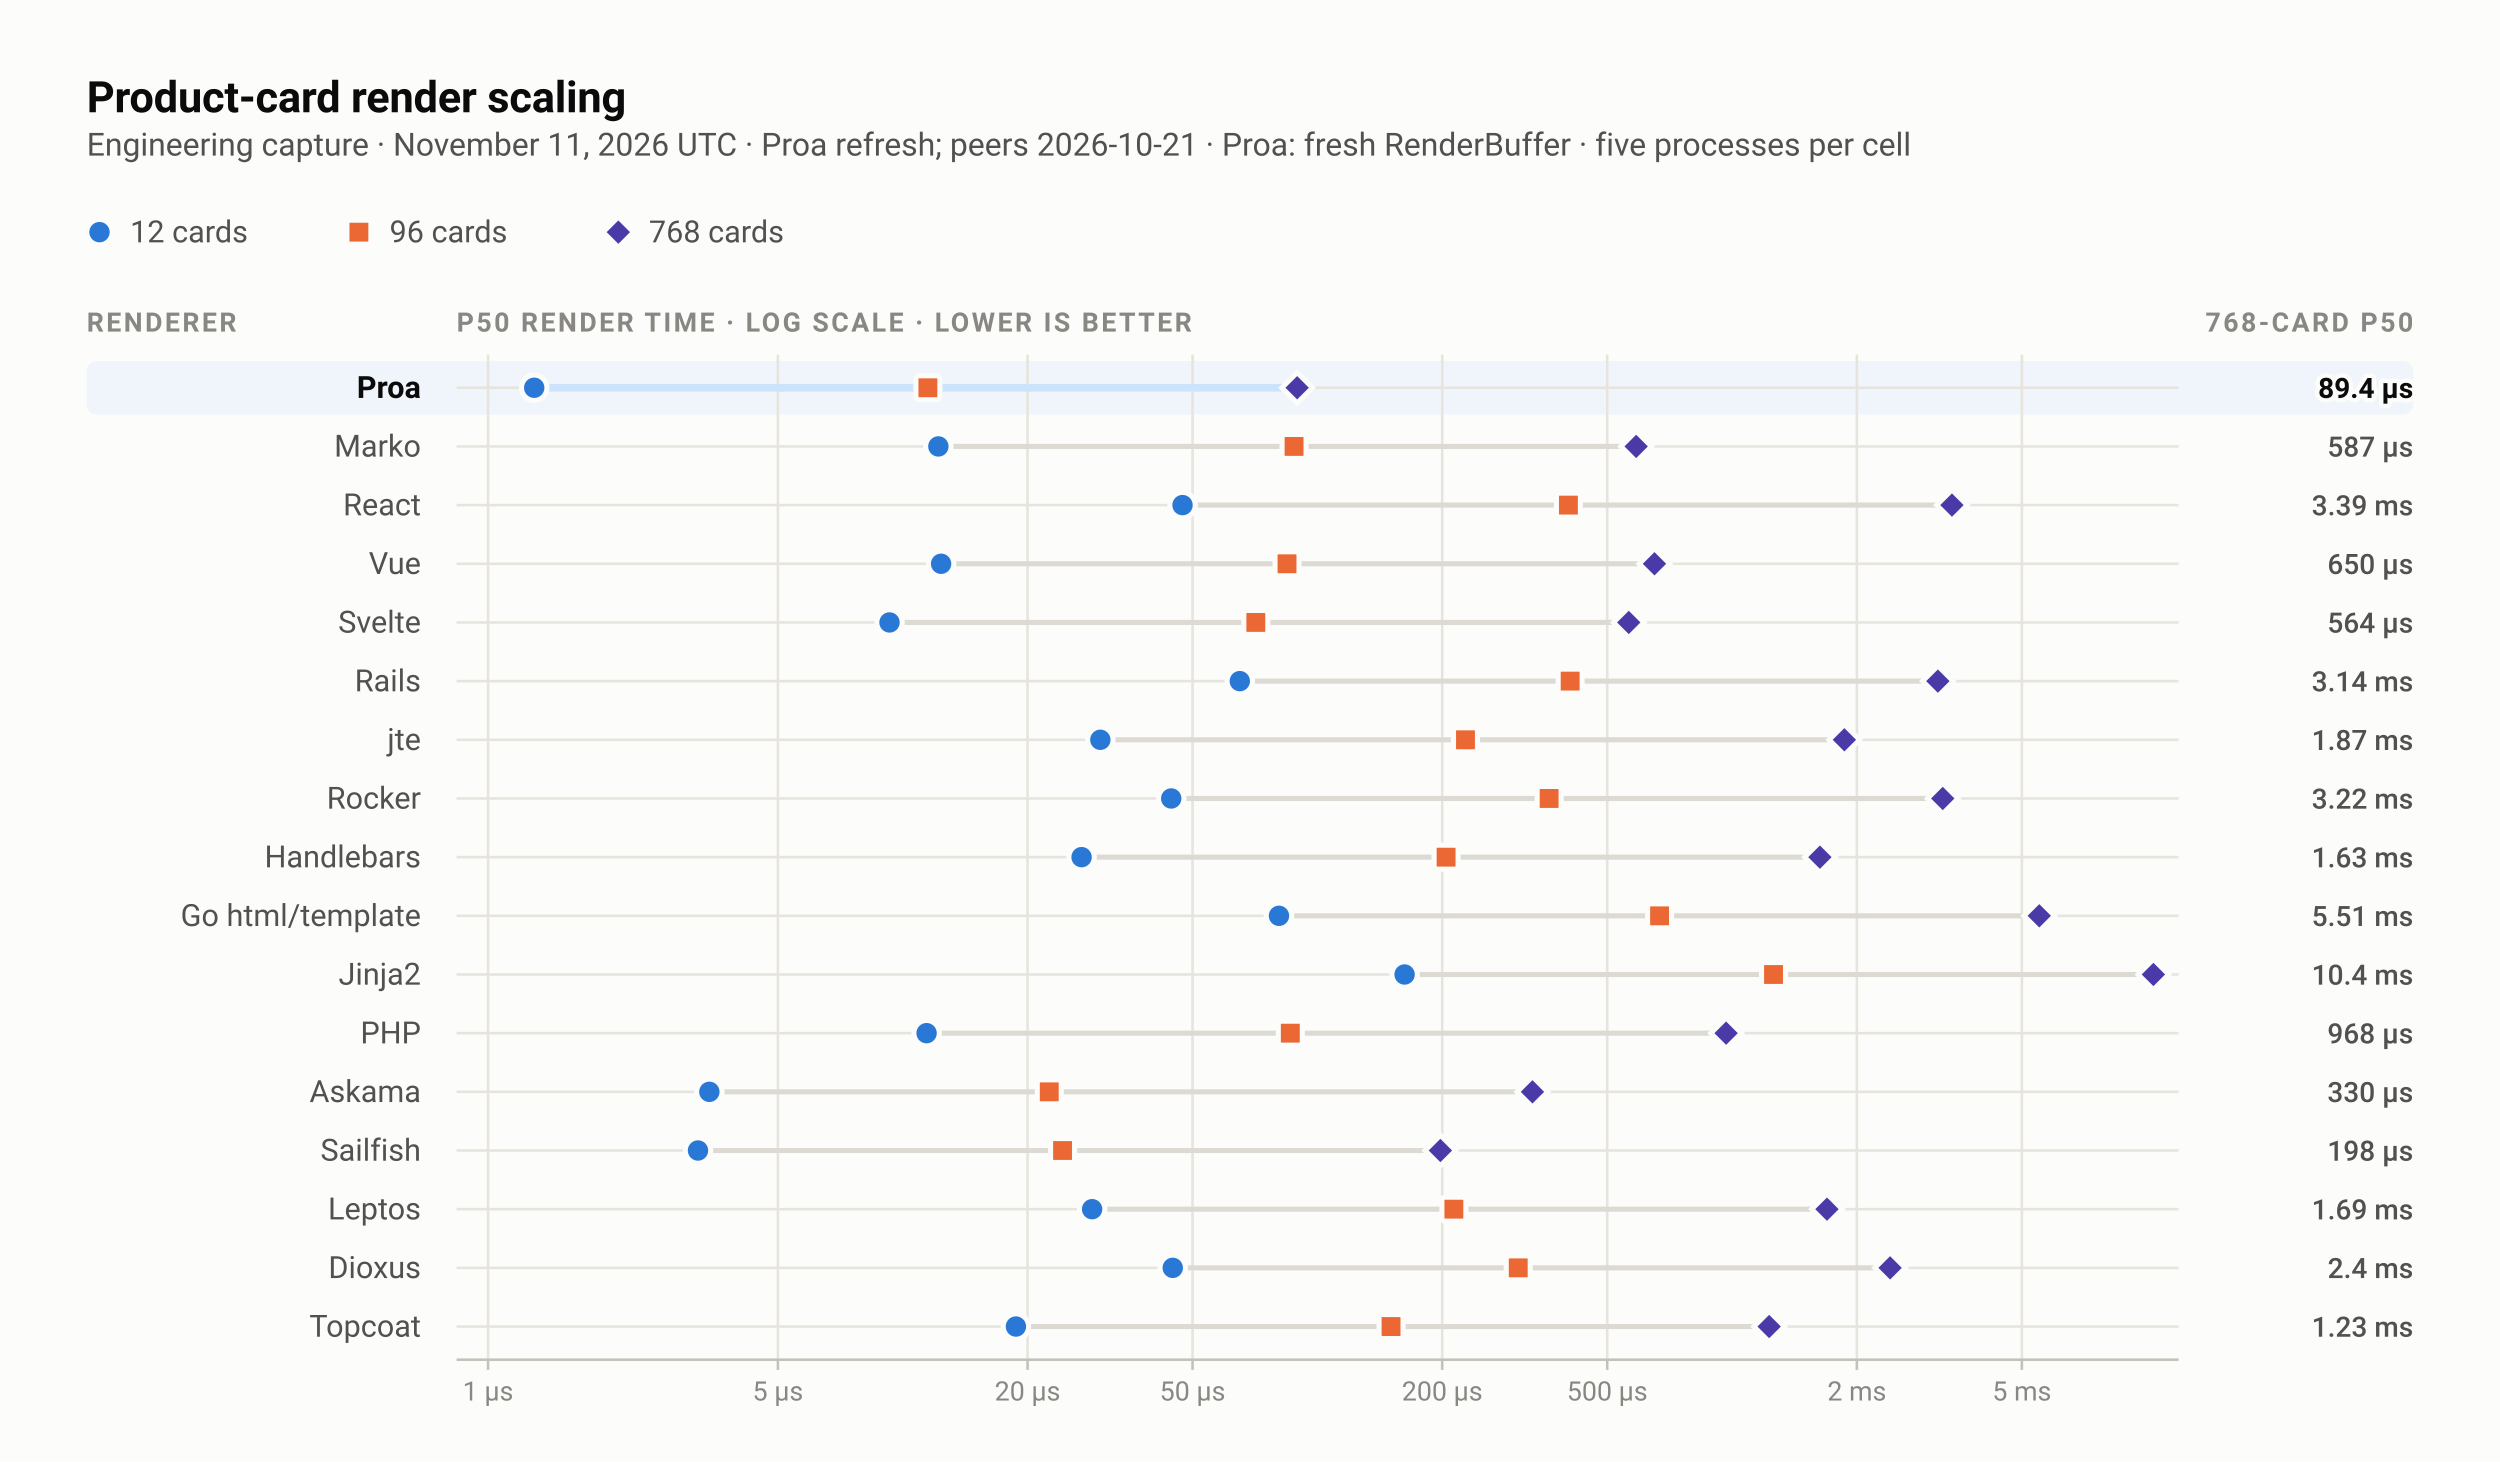
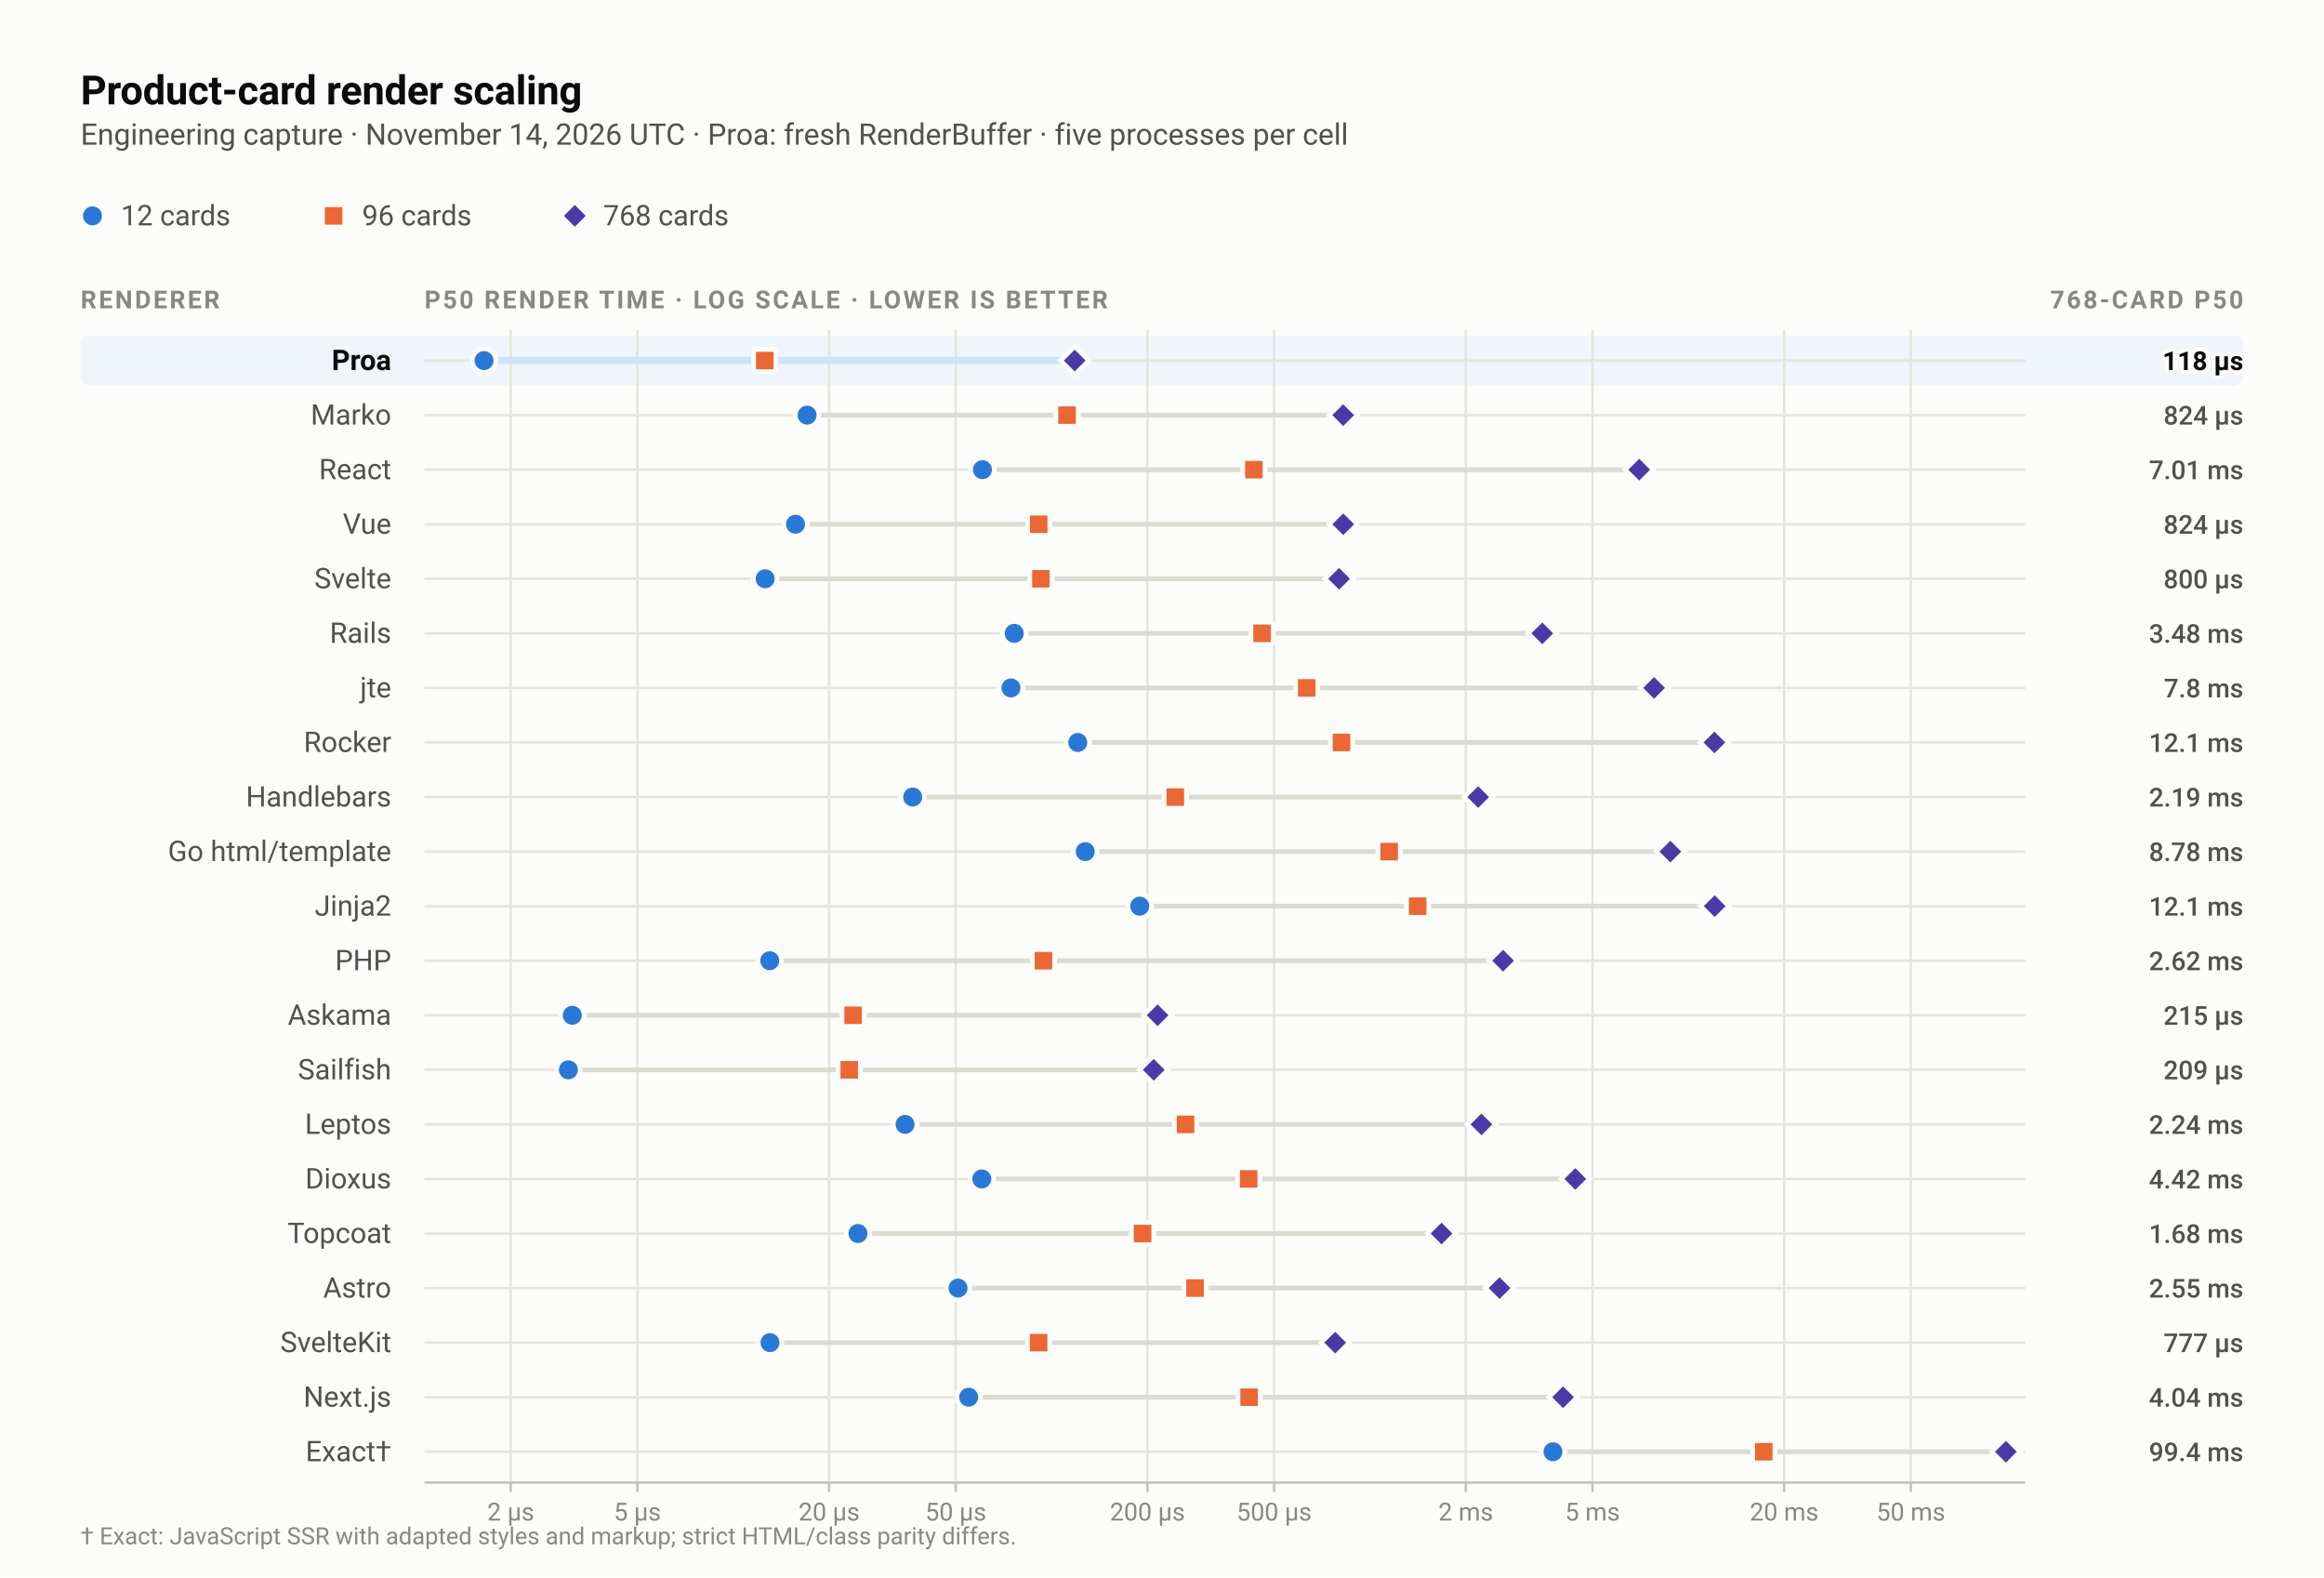
- <svg xmlns="http://www.w3.org/2000/svg" width="980" height="573" viewBox="0 0 980 573" role="img" aria-labelledby="ttl dsc">
+ <svg xmlns="http://www.w3.org/2000/svg" width="980" height="665" viewBox="0 0 980 665" role="img" aria-labelledby="ttl dsc">
  <style>
  text { font-family: system-ui, -apple-system, "Segoe UI", Roboto, "Helvetica Neue", Arial, sans-serif; }
  .t   { font-size: 17px; font-weight: 600; fill: #0b0b0b; letter-spacing: -.005em; }
  .d   { font-size: 12.5px; font-weight: 400; fill: #52514e; }
  .eb  { font-size: 10.5px; font-weight: 600; fill: #898781; letter-spacing: .09em; }
  .cat { font-size: 12px; font-weight: 400; fill: #52514e; }
  .catb{ font-size: 12px; font-weight: 600; fill: #0b0b0b; }
  .lg  { font-size: 12px; font-weight: 400; fill: #52514e; }
  .tick{ font-size: 10.5px; font-weight: 400; fill: #898781; font-variant-numeric: tabular-nums; }
  .val { font-size: 11px; font-weight: 500; fill: #52514e; font-variant-numeric: tabular-nums;
         paint-order: stroke; stroke: #fcfcfb; stroke-width: 3.5px; stroke-linejoin: round; }
  .valb{ font-size: 11px; font-weight: 600; fill: #0b0b0b; font-variant-numeric: tabular-nums;
         paint-order: stroke; stroke: #fcfcfb; stroke-width: 3.5px; stroke-linejoin: round; }
  .valw{ font-size: 11px; font-weight: 600; fill: #fcfcfb; font-variant-numeric: tabular-nums; }
  .note{ font-size: 10px; font-weight: 400; fill: #898781; }
  .mono{ font-family: ui-monospace, SFMono-Regular, "SF Mono", Menlo, Consolas, monospace; }
  .end { text-anchor: end; }
  .mid { text-anchor: middle; }
</style>
-   <rect width="980" height="573" fill="#fcfcfb" />
+   <rect width="980" height="665" fill="#fcfcfb" />
  <text x="34" y="44" class="t">Product-card render scaling</text>
-   <text x="34" y="61" class="d">Engineering capture · November 11, 2026 UTC · Proa refresh; peers 2026-10-21 · Proa: fresh RenderBuffer · five processes per cell</text>
+   <text x="34" y="61" class="d">Engineering capture · November 14, 2026 UTC · Proa: fresh RenderBuffer · five processes per cell</text>
  <circle cx="39" cy="91" r="5" fill="#2a78d6" stroke="#fcfcfb" stroke-width="2" />
  <text x="51" y="95" class="lg">12 cards</text>
  <rect x="135.99" y="86.3" width="9.4" height="9.4" rx="1.2" fill="#eb6834" stroke="#fcfcfb" stroke-width="2" />
  <text x="152.69" y="95" class="lg">96 cards</text>
  <path d="M242.38 85L248.38 91L242.38 97L236.38 91Z" fill="#4a3aa7" stroke="#fcfcfb" stroke-width="2" />
  <text x="254.38" y="95" class="lg">768 cards</text>
  <text x="34" y="130" class="eb">RENDERER</text>
  <text x="179" y="130" class="eb">P50 RENDER TIME · LOG SCALE · LOWER IS BETTER</text>
  <text x="946" y="130" class="eb end" text-anchor="end">768-CARD P50</text>
  <rect x="34" y="141.5" width="912" height="21" rx="4" fill="#cde2fb" opacity=".28" />
  <g text-anchor="middle">
-     <path d="M191.32 139L191.32 533" stroke="#e6e4dc" stroke-width="1" />
-     <path d="M191.32 533L191.32 537" stroke="#c3c2b7" stroke-width="1" />
-     <text x="191.32" y="549" class="tick mid">1 µs</text>
-     <path d="M304.94 139L304.94 533" stroke="#e6e4dc" stroke-width="1" />
-     <path d="M304.94 533L304.94 537" stroke="#c3c2b7" stroke-width="1" />
-     <text x="304.94" y="549" class="tick mid">5 µs</text>
-     <path d="M402.8 139L402.8 533" stroke="#e6e4dc" stroke-width="1" />
-     <path d="M402.8 533L402.8 537" stroke="#c3c2b7" stroke-width="1" />
-     <text x="402.8" y="549" class="tick mid">20 µs</text>
-     <path d="M467.48 139L467.48 533" stroke="#e6e4dc" stroke-width="1" />
-     <path d="M467.48 533L467.48 537" stroke="#c3c2b7" stroke-width="1" />
-     <text x="467.48" y="549" class="tick mid">50 µs</text>
-     <path d="M565.34 139L565.34 533" stroke="#e6e4dc" stroke-width="1" />
-     <path d="M565.34 533L565.34 537" stroke="#c3c2b7" stroke-width="1" />
-     <text x="565.34" y="549" class="tick mid">200 µs</text>
-     <path d="M630.03 139L630.03 533" stroke="#e6e4dc" stroke-width="1" />
-     <path d="M630.03 533L630.03 537" stroke="#c3c2b7" stroke-width="1" />
-     <text x="630.03" y="549" class="tick mid">500 µs</text>
-     <path d="M727.89 139L727.89 533" stroke="#e6e4dc" stroke-width="1" />
-     <path d="M727.89 533L727.89 537" stroke="#c3c2b7" stroke-width="1" />
-     <text x="727.89" y="549" class="tick mid">2 ms</text>
-     <path d="M792.57 139L792.57 533" stroke="#e6e4dc" stroke-width="1" />
-     <path d="M792.57 533L792.57 537" stroke="#c3c2b7" stroke-width="1" />
-     <text x="792.57" y="549" class="tick mid">5 ms</text>
-     <path d="M179 533L854 533" stroke="#c3c2b7" stroke-width="1" />
+     <path d="M215.37 139L215.37 625" stroke="#e6e4dc" stroke-width="1" />
+     <path d="M215.37 625L215.37 629" stroke="#c3c2b7" stroke-width="1" />
+     <text x="215.37" y="641" class="tick mid">2 µs</text>
+     <path d="M268.79 139L268.79 625" stroke="#e6e4dc" stroke-width="1" />
+     <path d="M268.79 625L268.79 629" stroke="#c3c2b7" stroke-width="1" />
+     <text x="268.79" y="641" class="tick mid">5 µs</text>
+     <path d="M349.61 139L349.61 625" stroke="#e6e4dc" stroke-width="1" />
+     <path d="M349.61 625L349.61 629" stroke="#c3c2b7" stroke-width="1" />
+     <text x="349.61" y="641" class="tick mid">20 µs</text>
+     <path d="M403.04 139L403.04 625" stroke="#e6e4dc" stroke-width="1" />
+     <path d="M403.04 625L403.04 629" stroke="#c3c2b7" stroke-width="1" />
+     <text x="403.04" y="641" class="tick mid">50 µs</text>
+     <path d="M483.86 139L483.86 625" stroke="#e6e4dc" stroke-width="1" />
+     <path d="M483.86 625L483.86 629" stroke="#c3c2b7" stroke-width="1" />
+     <text x="483.86" y="641" class="tick mid">200 µs</text>
+     <path d="M537.28 139L537.28 625" stroke="#e6e4dc" stroke-width="1" />
+     <path d="M537.28 625L537.28 629" stroke="#c3c2b7" stroke-width="1" />
+     <text x="537.28" y="641" class="tick mid">500 µs</text>
+     <path d="M618.11 139L618.11 625" stroke="#e6e4dc" stroke-width="1" />
+     <path d="M618.11 625L618.11 629" stroke="#c3c2b7" stroke-width="1" />
+     <text x="618.11" y="641" class="tick mid">2 ms</text>
+     <path d="M671.53 139L671.53 625" stroke="#e6e4dc" stroke-width="1" />
+     <path d="M671.53 625L671.53 629" stroke="#c3c2b7" stroke-width="1" />
+     <text x="671.53" y="641" class="tick mid">5 ms</text>
+     <path d="M752.36 139L752.36 625" stroke="#e6e4dc" stroke-width="1" />
+     <path d="M752.36 625L752.36 629" stroke="#c3c2b7" stroke-width="1" />
+     <text x="752.36" y="641" class="tick mid">20 ms</text>
+     <path d="M805.78 139L805.78 625" stroke="#e6e4dc" stroke-width="1" />
+     <path d="M805.78 625L805.78 629" stroke="#c3c2b7" stroke-width="1" />
+     <text x="805.78" y="641" class="tick mid">50 ms</text>
+     <path d="M179 625L854 625" stroke="#c3c2b7" stroke-width="1" />
  </g>
  <path d="M179 152L854 152" stroke="#e6e4dc" stroke-width="1" />
-   <path d="M209.41 152L508.48 152" stroke="#cde2fb" stroke-width="3" />
+   <path d="M204.12 152L453.18 152" stroke="#cde2fb" stroke-width="3" />
  <text x="165" y="156" class="catb end" text-anchor="end">Proa</text>
-   <circle cx="209.41" cy="152" r="5" fill="#2a78d6" stroke="#fcfcfb" stroke-width="2" />
-   <rect x="359.03" y="147.3" width="9.4" height="9.4" rx="1.2" fill="#eb6834" stroke="#fcfcfb" stroke-width="2" />
-   <path d="M508.48 146L514.48 152L508.48 158L502.48 152Z" fill="#4a3aa7" stroke="#fcfcfb" stroke-width="2" />
-   <text x="946" y="156" class="valb end" text-anchor="end">89.4 µs</text>
+   <circle cx="204.12" cy="152" r="5" fill="#2a78d6" stroke="#fcfcfb" stroke-width="2" />
+   <rect x="317.77" y="147.3" width="9.4" height="9.4" rx="1.2" fill="#eb6834" stroke="#fcfcfb" stroke-width="2" />
+   <path d="M453.18 146L459.18 152L453.18 158L447.18 152Z" fill="#4a3aa7" stroke="#fcfcfb" stroke-width="2" />
+   <text x="946" y="156" class="valb end" text-anchor="end">118 µs</text>
  <path d="M179 175L854 175" stroke="#e6e4dc" stroke-width="1" />
-   <path d="M367.84 175L641.37 175" stroke="#dcdad2" stroke-width="2" />
+   <path d="M340.34 175L566.41 175" stroke="#dcdad2" stroke-width="2" />
  <text x="165" y="179" class="cat end" text-anchor="end">Marko</text>
-   <circle cx="367.84" cy="175" r="5" fill="#2a78d6" stroke="#fcfcfb" stroke-width="2" />
-   <rect x="502.57" y="170.3" width="9.4" height="9.4" rx="1.2" fill="#eb6834" stroke="#fcfcfb" stroke-width="2" />
-   <path d="M641.37 169L647.37 175L641.37 181L635.37 175Z" fill="#4a3aa7" stroke="#fcfcfb" stroke-width="2" />
-   <text x="946" y="179" class="val end" text-anchor="end">587 µs</text>
+   <circle cx="340.34" cy="175" r="5" fill="#2a78d6" stroke="#fcfcfb" stroke-width="2" />
+   <rect x="445.26" y="170.3" width="9.4" height="9.4" rx="1.2" fill="#eb6834" stroke="#fcfcfb" stroke-width="2" />
+   <path d="M566.41 169L572.41 175L566.41 181L560.41 175Z" fill="#4a3aa7" stroke="#fcfcfb" stroke-width="2" />
+   <text x="946" y="179" class="val end" text-anchor="end">824 µs</text>
  <path d="M179 198L854 198" stroke="#e6e4dc" stroke-width="1" />
-   <path d="M463.55 198L765.16 198" stroke="#dcdad2" stroke-width="2" />
+   <path d="M414.28 198L691.23 198" stroke="#dcdad2" stroke-width="2" />
  <text x="165" y="202" class="cat end" text-anchor="end">React</text>
-   <circle cx="463.55" cy="198" r="5" fill="#2a78d6" stroke="#fcfcfb" stroke-width="2" />
-   <rect x="610.12" y="193.3" width="9.4" height="9.4" rx="1.2" fill="#eb6834" stroke="#fcfcfb" stroke-width="2" />
-   <path d="M765.16 192L771.16 198L765.16 204L759.16 198Z" fill="#4a3aa7" stroke="#fcfcfb" stroke-width="2" />
-   <text x="946" y="202" class="val end" text-anchor="end">3.39 ms</text>
+   <circle cx="414.28" cy="198" r="5" fill="#2a78d6" stroke="#fcfcfb" stroke-width="2" />
+   <rect x="524.04" y="193.3" width="9.4" height="9.4" rx="1.2" fill="#eb6834" stroke="#fcfcfb" stroke-width="2" />
+   <path d="M691.23 192L697.23 198L691.23 204L685.23 198Z" fill="#4a3aa7" stroke="#fcfcfb" stroke-width="2" />
+   <text x="946" y="202" class="val end" text-anchor="end">7.01 ms</text>
  <path d="M179 221L854 221" stroke="#e6e4dc" stroke-width="1" />
-   <path d="M368.91 221L648.55 221" stroke="#dcdad2" stroke-width="2" />
+   <path d="M335.47 221L566.42 221" stroke="#dcdad2" stroke-width="2" />
  <text x="165" y="225" class="cat end" text-anchor="end">Vue</text>
-   <circle cx="368.91" cy="221" r="5" fill="#2a78d6" stroke="#fcfcfb" stroke-width="2" />
-   <rect x="499.81" y="216.3" width="9.4" height="9.4" rx="1.2" fill="#eb6834" stroke="#fcfcfb" stroke-width="2" />
-   <path d="M648.55 215L654.55 221L648.55 227L642.55 221Z" fill="#4a3aa7" stroke="#fcfcfb" stroke-width="2" />
-   <text x="946" y="225" class="val end" text-anchor="end">650 µs</text>
+   <circle cx="335.47" cy="221" r="5" fill="#2a78d6" stroke="#fcfcfb" stroke-width="2" />
+   <rect x="433.3" y="216.3" width="9.4" height="9.4" rx="1.2" fill="#eb6834" stroke="#fcfcfb" stroke-width="2" />
+   <path d="M566.42 215L572.42 221L566.42 227L560.42 221Z" fill="#4a3aa7" stroke="#fcfcfb" stroke-width="2" />
+   <text x="946" y="225" class="val end" text-anchor="end">824 µs</text>
  <path d="M179 244L854 244" stroke="#e6e4dc" stroke-width="1" />
-   <path d="M348.69 244L638.47 244" stroke="#dcdad2" stroke-width="2" />
+   <path d="M322.65 244L564.67 244" stroke="#dcdad2" stroke-width="2" />
  <text x="165" y="248" class="cat end" text-anchor="end">Svelte</text>
-   <circle cx="348.69" cy="244" r="5" fill="#2a78d6" stroke="#fcfcfb" stroke-width="2" />
-   <rect x="487.58" y="239.3" width="9.4" height="9.4" rx="1.2" fill="#eb6834" stroke="#fcfcfb" stroke-width="2" />
-   <path d="M638.47 238L644.47 244L638.47 250L632.47 244Z" fill="#4a3aa7" stroke="#fcfcfb" stroke-width="2" />
-   <text x="946" y="248" class="val end" text-anchor="end">564 µs</text>
+   <circle cx="322.65" cy="244" r="5" fill="#2a78d6" stroke="#fcfcfb" stroke-width="2" />
+   <rect x="434.23" y="239.3" width="9.4" height="9.4" rx="1.2" fill="#eb6834" stroke="#fcfcfb" stroke-width="2" />
+   <path d="M564.67 238L570.67 244L564.67 250L558.67 244Z" fill="#4a3aa7" stroke="#fcfcfb" stroke-width="2" />
+   <text x="946" y="248" class="val end" text-anchor="end">800 µs</text>
  <path d="M179 267L854 267" stroke="#e6e4dc" stroke-width="1" />
-   <path d="M486 267L759.64 267" stroke="#dcdad2" stroke-width="2" />
+   <path d="M427.69 267L650.37 267" stroke="#dcdad2" stroke-width="2" />
  <text x="165" y="271" class="cat end" text-anchor="end">Rails</text>
-   <circle cx="486" cy="267" r="5" fill="#2a78d6" stroke="#fcfcfb" stroke-width="2" />
-   <rect x="610.8" y="262.3" width="9.4" height="9.4" rx="1.2" fill="#eb6834" stroke="#fcfcfb" stroke-width="2" />
-   <path d="M759.64 261L765.64 267L759.64 273L753.64 267Z" fill="#4a3aa7" stroke="#fcfcfb" stroke-width="2" />
-   <text x="946" y="271" class="val end" text-anchor="end">3.14 ms</text>
+   <circle cx="427.69" cy="267" r="5" fill="#2a78d6" stroke="#fcfcfb" stroke-width="2" />
+   <rect x="527.51" y="262.3" width="9.4" height="9.4" rx="1.2" fill="#eb6834" stroke="#fcfcfb" stroke-width="2" />
+   <path d="M650.37 261L656.37 267L650.37 273L644.37 267Z" fill="#4a3aa7" stroke="#fcfcfb" stroke-width="2" />
+   <text x="946" y="271" class="val end" text-anchor="end">3.48 ms</text>
  <path d="M179 290L854 290" stroke="#e6e4dc" stroke-width="1" />
-   <path d="M431.33 290L722.99 290" stroke="#dcdad2" stroke-width="2" />
+   <path d="M426.32 290L697.49 290" stroke="#dcdad2" stroke-width="2" />
  <text x="165" y="294" class="cat end" text-anchor="end">jte</text>
-   <circle cx="431.33" cy="290" r="5" fill="#2a78d6" stroke="#fcfcfb" stroke-width="2" />
-   <rect x="569.77" y="285.3" width="9.4" height="9.4" rx="1.2" fill="#eb6834" stroke="#fcfcfb" stroke-width="2" />
-   <path d="M722.99 284L728.99 290L722.99 296L716.99 290Z" fill="#4a3aa7" stroke="#fcfcfb" stroke-width="2" />
-   <text x="946" y="294" class="val end" text-anchor="end">1.87 ms</text>
+   <circle cx="426.32" cy="290" r="5" fill="#2a78d6" stroke="#fcfcfb" stroke-width="2" />
+   <rect x="546.33" y="285.3" width="9.4" height="9.4" rx="1.2" fill="#eb6834" stroke="#fcfcfb" stroke-width="2" />
+   <path d="M697.49 284L703.49 290L697.49 296L691.49 290Z" fill="#4a3aa7" stroke="#fcfcfb" stroke-width="2" />
+   <text x="946" y="294" class="val end" text-anchor="end">7.8 ms</text>
  <path d="M179 313L854 313" stroke="#e6e4dc" stroke-width="1" />
-   <path d="M459.12 313L761.55 313" stroke="#dcdad2" stroke-width="2" />
+   <path d="M454.48 313L722.94 313" stroke="#dcdad2" stroke-width="2" />
  <text x="165" y="317" class="cat end" text-anchor="end">Rocker</text>
-   <circle cx="459.12" cy="313" r="5" fill="#2a78d6" stroke="#fcfcfb" stroke-width="2" />
-   <rect x="602.56" y="308.3" width="9.4" height="9.4" rx="1.2" fill="#eb6834" stroke="#fcfcfb" stroke-width="2" />
-   <path d="M761.55 307L767.55 313L761.55 319L755.55 313Z" fill="#4a3aa7" stroke="#fcfcfb" stroke-width="2" />
-   <text x="946" y="317" class="val end" text-anchor="end">3.22 ms</text>
+   <circle cx="454.48" cy="313" r="5" fill="#2a78d6" stroke="#fcfcfb" stroke-width="2" />
+   <rect x="560.99" y="308.3" width="9.4" height="9.4" rx="1.2" fill="#eb6834" stroke="#fcfcfb" stroke-width="2" />
+   <path d="M722.94 307L728.94 313L722.94 319L716.94 313Z" fill="#4a3aa7" stroke="#fcfcfb" stroke-width="2" />
+   <text x="946" y="317" class="val end" text-anchor="end">12.1 ms</text>
  <path d="M179 336L854 336" stroke="#e6e4dc" stroke-width="1" />
-   <path d="M423.98 336L713.4 336" stroke="#dcdad2" stroke-width="2" />
+   <path d="M384.86 336L623.32 336" stroke="#dcdad2" stroke-width="2" />
  <text x="165" y="340" class="cat end" text-anchor="end">Handlebars</text>
-   <circle cx="423.98" cy="336" r="5" fill="#2a78d6" stroke="#fcfcfb" stroke-width="2" />
-   <rect x="562.17" y="331.3" width="9.4" height="9.4" rx="1.2" fill="#eb6834" stroke="#fcfcfb" stroke-width="2" />
-   <path d="M713.4 330L719.4 336L713.4 342L707.4 336Z" fill="#4a3aa7" stroke="#fcfcfb" stroke-width="2" />
-   <text x="946" y="340" class="val end" text-anchor="end">1.63 ms</text>
+   <circle cx="384.86" cy="336" r="5" fill="#2a78d6" stroke="#fcfcfb" stroke-width="2" />
+   <rect x="490.9" y="331.3" width="9.4" height="9.4" rx="1.2" fill="#eb6834" stroke="#fcfcfb" stroke-width="2" />
+   <path d="M623.32 330L629.32 336L623.32 342L617.32 336Z" fill="#4a3aa7" stroke="#fcfcfb" stroke-width="2" />
+   <text x="946" y="340" class="val end" text-anchor="end">2.19 ms</text>
  <path d="M179 359L854 359" stroke="#e6e4dc" stroke-width="1" />
-   <path d="M501.36 359L799.39 359" stroke="#dcdad2" stroke-width="2" />
+   <path d="M457.63 359L704.36 359" stroke="#dcdad2" stroke-width="2" />
  <text x="165" y="363" class="cat end" text-anchor="end">Go html/template</text>
-   <circle cx="501.36" cy="359" r="5" fill="#2a78d6" stroke="#fcfcfb" stroke-width="2" />
-   <rect x="645.85" y="354.3" width="9.4" height="9.4" rx="1.2" fill="#eb6834" stroke="#fcfcfb" stroke-width="2" />
-   <path d="M799.39 353L805.39 359L799.39 365L793.39 359Z" fill="#4a3aa7" stroke="#fcfcfb" stroke-width="2" />
-   <text x="946" y="363" class="val end" text-anchor="end">5.51 ms</text>
+   <circle cx="457.63" cy="359" r="5" fill="#2a78d6" stroke="#fcfcfb" stroke-width="2" />
+   <rect x="581.09" y="354.3" width="9.4" height="9.4" rx="1.2" fill="#eb6834" stroke="#fcfcfb" stroke-width="2" />
+   <path d="M704.36 353L710.36 359L704.36 365L698.36 359Z" fill="#4a3aa7" stroke="#fcfcfb" stroke-width="2" />
+   <text x="946" y="363" class="val end" text-anchor="end">8.78 ms</text>
  <path d="M179 382L854 382" stroke="#e6e4dc" stroke-width="1" />
-   <path d="M550.6 382L844.13 382" stroke="#dcdad2" stroke-width="2" />
+   <path d="M480.62 382L723.05 382" stroke="#dcdad2" stroke-width="2" />
  <text x="165" y="386" class="cat end" text-anchor="end">Jinja2</text>
-   <circle cx="550.6" cy="382" r="5" fill="#2a78d6" stroke="#fcfcfb" stroke-width="2" />
-   <rect x="690.52" y="377.3" width="9.4" height="9.4" rx="1.2" fill="#eb6834" stroke="#fcfcfb" stroke-width="2" />
-   <path d="M844.13 376L850.13 382L844.13 388L838.13 382Z" fill="#4a3aa7" stroke="#fcfcfb" stroke-width="2" />
-   <text x="946" y="386" class="val end" text-anchor="end">10.4 ms</text>
+   <circle cx="480.62" cy="382" r="5" fill="#2a78d6" stroke="#fcfcfb" stroke-width="2" />
+   <rect x="593.11" y="377.3" width="9.4" height="9.4" rx="1.2" fill="#eb6834" stroke="#fcfcfb" stroke-width="2" />
+   <path d="M723.05 376L729.05 382L723.05 388L717.05 382Z" fill="#4a3aa7" stroke="#fcfcfb" stroke-width="2" />
+   <text x="946" y="386" class="val end" text-anchor="end">12.1 ms</text>
  <path d="M179 405L854 405" stroke="#e6e4dc" stroke-width="1" />
-   <path d="M363.22 405L676.63 405" stroke="#dcdad2" stroke-width="2" />
+   <path d="M324.59 405L633.83 405" stroke="#dcdad2" stroke-width="2" />
  <text x="165" y="409" class="cat end" text-anchor="end">PHP</text>
-   <circle cx="363.22" cy="405" r="5" fill="#2a78d6" stroke="#fcfcfb" stroke-width="2" />
-   <rect x="501.1" y="400.3" width="9.4" height="9.4" rx="1.2" fill="#eb6834" stroke="#fcfcfb" stroke-width="2" />
-   <path d="M676.63 399L682.63 405L676.63 411L670.63 405Z" fill="#4a3aa7" stroke="#fcfcfb" stroke-width="2" />
-   <text x="946" y="409" class="val end" text-anchor="end">968 µs</text>
+   <circle cx="324.59" cy="405" r="5" fill="#2a78d6" stroke="#fcfcfb" stroke-width="2" />
+   <rect x="435.3" y="400.3" width="9.4" height="9.4" rx="1.2" fill="#eb6834" stroke="#fcfcfb" stroke-width="2" />
+   <path d="M633.83 399L639.83 405L633.83 411L627.83 405Z" fill="#4a3aa7" stroke="#fcfcfb" stroke-width="2" />
+   <text x="946" y="409" class="val end" text-anchor="end">2.62 ms</text>
  <path d="M179 428L854 428" stroke="#e6e4dc" stroke-width="1" />
-   <path d="M278.07 428L600.72 428" stroke="#dcdad2" stroke-width="2" />
+   <path d="M241.33 428L488.14 428" stroke="#dcdad2" stroke-width="2" />
  <text x="165" y="432" class="cat end" text-anchor="end">Askama</text>
-   <circle cx="278.07" cy="428" r="5" fill="#2a78d6" stroke="#fcfcfb" stroke-width="2" />
-   <rect x="406.61" y="423.3" width="9.4" height="9.4" rx="1.2" fill="#eb6834" stroke="#fcfcfb" stroke-width="2" />
-   <path d="M600.72 422L606.72 428L600.72 434L594.72 428Z" fill="#4a3aa7" stroke="#fcfcfb" stroke-width="2" />
-   <text x="946" y="432" class="val end" text-anchor="end">330 µs</text>
+   <circle cx="241.33" cy="428" r="5" fill="#2a78d6" stroke="#fcfcfb" stroke-width="2" />
+   <rect x="355.06" y="423.3" width="9.4" height="9.4" rx="1.2" fill="#eb6834" stroke="#fcfcfb" stroke-width="2" />
+   <path d="M488.14 422L494.14 428L488.14 434L482.14 428Z" fill="#4a3aa7" stroke="#fcfcfb" stroke-width="2" />
+   <text x="946" y="432" class="val end" text-anchor="end">215 µs</text>
  <path d="M179 451L854 451" stroke="#e6e4dc" stroke-width="1" />
-   <path d="M273.61 451L564.63 451" stroke="#dcdad2" stroke-width="2" />
+   <path d="M239.68 451L486.51 451" stroke="#dcdad2" stroke-width="2" />
  <text x="165" y="455" class="cat end" text-anchor="end">Sailfish</text>
-   <circle cx="273.61" cy="451" r="5" fill="#2a78d6" stroke="#fcfcfb" stroke-width="2" />
-   <rect x="411.82" y="446.3" width="9.4" height="9.4" rx="1.2" fill="#eb6834" stroke="#fcfcfb" stroke-width="2" />
-   <path d="M564.63 445L570.63 451L564.63 457L558.63 451Z" fill="#4a3aa7" stroke="#fcfcfb" stroke-width="2" />
-   <text x="946" y="455" class="val end" text-anchor="end">198 µs</text>
+   <circle cx="239.68" cy="451" r="5" fill="#2a78d6" stroke="#fcfcfb" stroke-width="2" />
+   <rect x="353.42" y="446.3" width="9.4" height="9.4" rx="1.2" fill="#eb6834" stroke="#fcfcfb" stroke-width="2" />
+   <path d="M486.51 445L492.51 451L486.51 457L480.51 451Z" fill="#4a3aa7" stroke="#fcfcfb" stroke-width="2" />
+   <text x="946" y="455" class="val end" text-anchor="end">209 µs</text>
  <path d="M179 474L854 474" stroke="#e6e4dc" stroke-width="1" />
-   <path d="M428.11 474L716.17 474" stroke="#dcdad2" stroke-width="2" />
+   <path d="M381.66 474L624.69 474" stroke="#dcdad2" stroke-width="2" />
  <text x="165" y="478" class="cat end" text-anchor="end">Leptos</text>
-   <circle cx="428.11" cy="474" r="5" fill="#2a78d6" stroke="#fcfcfb" stroke-width="2" />
-   <rect x="565.22" y="469.3" width="9.4" height="9.4" rx="1.2" fill="#eb6834" stroke="#fcfcfb" stroke-width="2" />
-   <path d="M716.17 468L722.17 474L716.17 480L710.17 474Z" fill="#4a3aa7" stroke="#fcfcfb" stroke-width="2" />
-   <text x="946" y="478" class="val end" text-anchor="end">1.69 ms</text>
+   <circle cx="381.66" cy="474" r="5" fill="#2a78d6" stroke="#fcfcfb" stroke-width="2" />
+   <rect x="495.22" y="469.3" width="9.4" height="9.4" rx="1.2" fill="#eb6834" stroke="#fcfcfb" stroke-width="2" />
+   <path d="M624.69 468L630.69 474L624.69 480L618.69 474Z" fill="#4a3aa7" stroke="#fcfcfb" stroke-width="2" />
+   <text x="946" y="478" class="val end" text-anchor="end">2.24 ms</text>
  <path d="M179 497L854 497" stroke="#e6e4dc" stroke-width="1" />
-   <path d="M459.72 497L740.91 497" stroke="#dcdad2" stroke-width="2" />
+   <path d="M414.02 497L664.29 497" stroke="#dcdad2" stroke-width="2" />
  <text x="165" y="501" class="cat end" text-anchor="end">Dioxus</text>
-   <circle cx="459.72" cy="497" r="5" fill="#2a78d6" stroke="#fcfcfb" stroke-width="2" />
-   <rect x="590.45" y="492.3" width="9.4" height="9.4" rx="1.2" fill="#eb6834" stroke="#fcfcfb" stroke-width="2" />
-   <path d="M740.91 491L746.91 497L740.91 503L734.91 497Z" fill="#4a3aa7" stroke="#fcfcfb" stroke-width="2" />
-   <text x="946" y="501" class="val end" text-anchor="end">2.4 ms</text>
+   <circle cx="414.02" cy="497" r="5" fill="#2a78d6" stroke="#fcfcfb" stroke-width="2" />
+   <rect x="521.85" y="492.3" width="9.4" height="9.4" rx="1.2" fill="#eb6834" stroke="#fcfcfb" stroke-width="2" />
+   <path d="M664.29 491L670.29 497L664.29 503L658.29 497Z" fill="#4a3aa7" stroke="#fcfcfb" stroke-width="2" />
+   <text x="946" y="501" class="val end" text-anchor="end">4.42 ms</text>
  <path d="M179 520L854 520" stroke="#e6e4dc" stroke-width="1" />
-   <path d="M398.24 520L693.51 520" stroke="#dcdad2" stroke-width="2" />
+   <path d="M361.8 520L607.87 520" stroke="#dcdad2" stroke-width="2" />
  <text x="165" y="524" class="cat end" text-anchor="end">Topcoat</text>
-   <circle cx="398.24" cy="520" r="5" fill="#2a78d6" stroke="#fcfcfb" stroke-width="2" />
-   <rect x="540.59" y="515.3" width="9.4" height="9.4" rx="1.2" fill="#eb6834" stroke="#fcfcfb" stroke-width="2" />
-   <path d="M693.51 514L699.51 520L693.51 526L687.51 520Z" fill="#4a3aa7" stroke="#fcfcfb" stroke-width="2" />
-   <text x="946" y="524" class="val end" text-anchor="end">1.23 ms</text>
+   <circle cx="361.8" cy="520" r="5" fill="#2a78d6" stroke="#fcfcfb" stroke-width="2" />
+   <rect x="477.12" y="515.3" width="9.4" height="9.4" rx="1.2" fill="#eb6834" stroke="#fcfcfb" stroke-width="2" />
+   <path d="M607.87 514L613.87 520L607.87 526L601.87 520Z" fill="#4a3aa7" stroke="#fcfcfb" stroke-width="2" />
+   <text x="946" y="524" class="val end" text-anchor="end">1.68 ms</text>
+   <path d="M179 543L854 543" stroke="#e6e4dc" stroke-width="1" />
+   <path d="M403.99 543L632.34 543" stroke="#dcdad2" stroke-width="2" />
+   <text x="165" y="547" class="cat end" text-anchor="end">Astro</text>
+   <circle cx="403.99" cy="543" r="5" fill="#2a78d6" stroke="#fcfcfb" stroke-width="2" />
+   <rect x="499.23" y="538.3" width="9.4" height="9.4" rx="1.2" fill="#eb6834" stroke="#fcfcfb" stroke-width="2" />
+   <path d="M632.34 537L638.34 543L632.34 549L626.34 543Z" fill="#4a3aa7" stroke="#fcfcfb" stroke-width="2" />
+   <text x="946" y="547" class="val end" text-anchor="end">2.55 ms</text>
+   <path d="M179 566L854 566" stroke="#e6e4dc" stroke-width="1" />
+   <path d="M324.7 566L563.02 566" stroke="#dcdad2" stroke-width="2" />
+   <text x="165" y="570" class="cat end" text-anchor="end">SvelteKit</text>
+   <circle cx="324.7" cy="566" r="5" fill="#2a78d6" stroke="#fcfcfb" stroke-width="2" />
+   <rect x="433.27" y="561.3" width="9.4" height="9.4" rx="1.2" fill="#eb6834" stroke="#fcfcfb" stroke-width="2" />
+   <path d="M563.02 560L569.02 566L563.02 572L557.02 566Z" fill="#4a3aa7" stroke="#fcfcfb" stroke-width="2" />
+   <text x="946" y="570" class="val end" text-anchor="end">777 µs</text>
+   <path d="M179 589L854 589" stroke="#e6e4dc" stroke-width="1" />
+   <path d="M408.47 589L659.12 589" stroke="#dcdad2" stroke-width="2" />
+   <text x="165" y="593" class="cat end" text-anchor="end">Next.js</text>
+   <circle cx="408.47" cy="589" r="5" fill="#2a78d6" stroke="#fcfcfb" stroke-width="2" />
+   <rect x="522.04" y="584.3" width="9.4" height="9.4" rx="1.2" fill="#eb6834" stroke="#fcfcfb" stroke-width="2" />
+   <path d="M659.12 583L665.12 589L659.12 595L653.12 589Z" fill="#4a3aa7" stroke="#fcfcfb" stroke-width="2" />
+   <text x="946" y="593" class="val end" text-anchor="end">4.04 ms</text>
+   <path d="M179 612L854 612" stroke="#e6e4dc" stroke-width="1" />
+   <path d="M654.87 612L845.85 612" stroke="#dcdad2" stroke-width="2" />
+   <text x="165" y="616" class="cat end" text-anchor="end">Exact†</text>
+   <circle cx="654.87" cy="612" r="5" fill="#2a78d6" stroke="#fcfcfb" stroke-width="2" />
+   <rect x="739.06" y="607.3" width="9.4" height="9.4" rx="1.2" fill="#eb6834" stroke="#fcfcfb" stroke-width="2" />
+   <path d="M845.85 606L851.85 612L845.85 618L839.85 612Z" fill="#4a3aa7" stroke="#fcfcfb" stroke-width="2" />
+   <text x="946" y="616" class="val end" text-anchor="end">99.4 ms</text>
+   <text x="34" y="651" class="note">† Exact: JavaScript SSR with adapted styles and markup; strict HTML/class parity differs.</text>
</svg>
